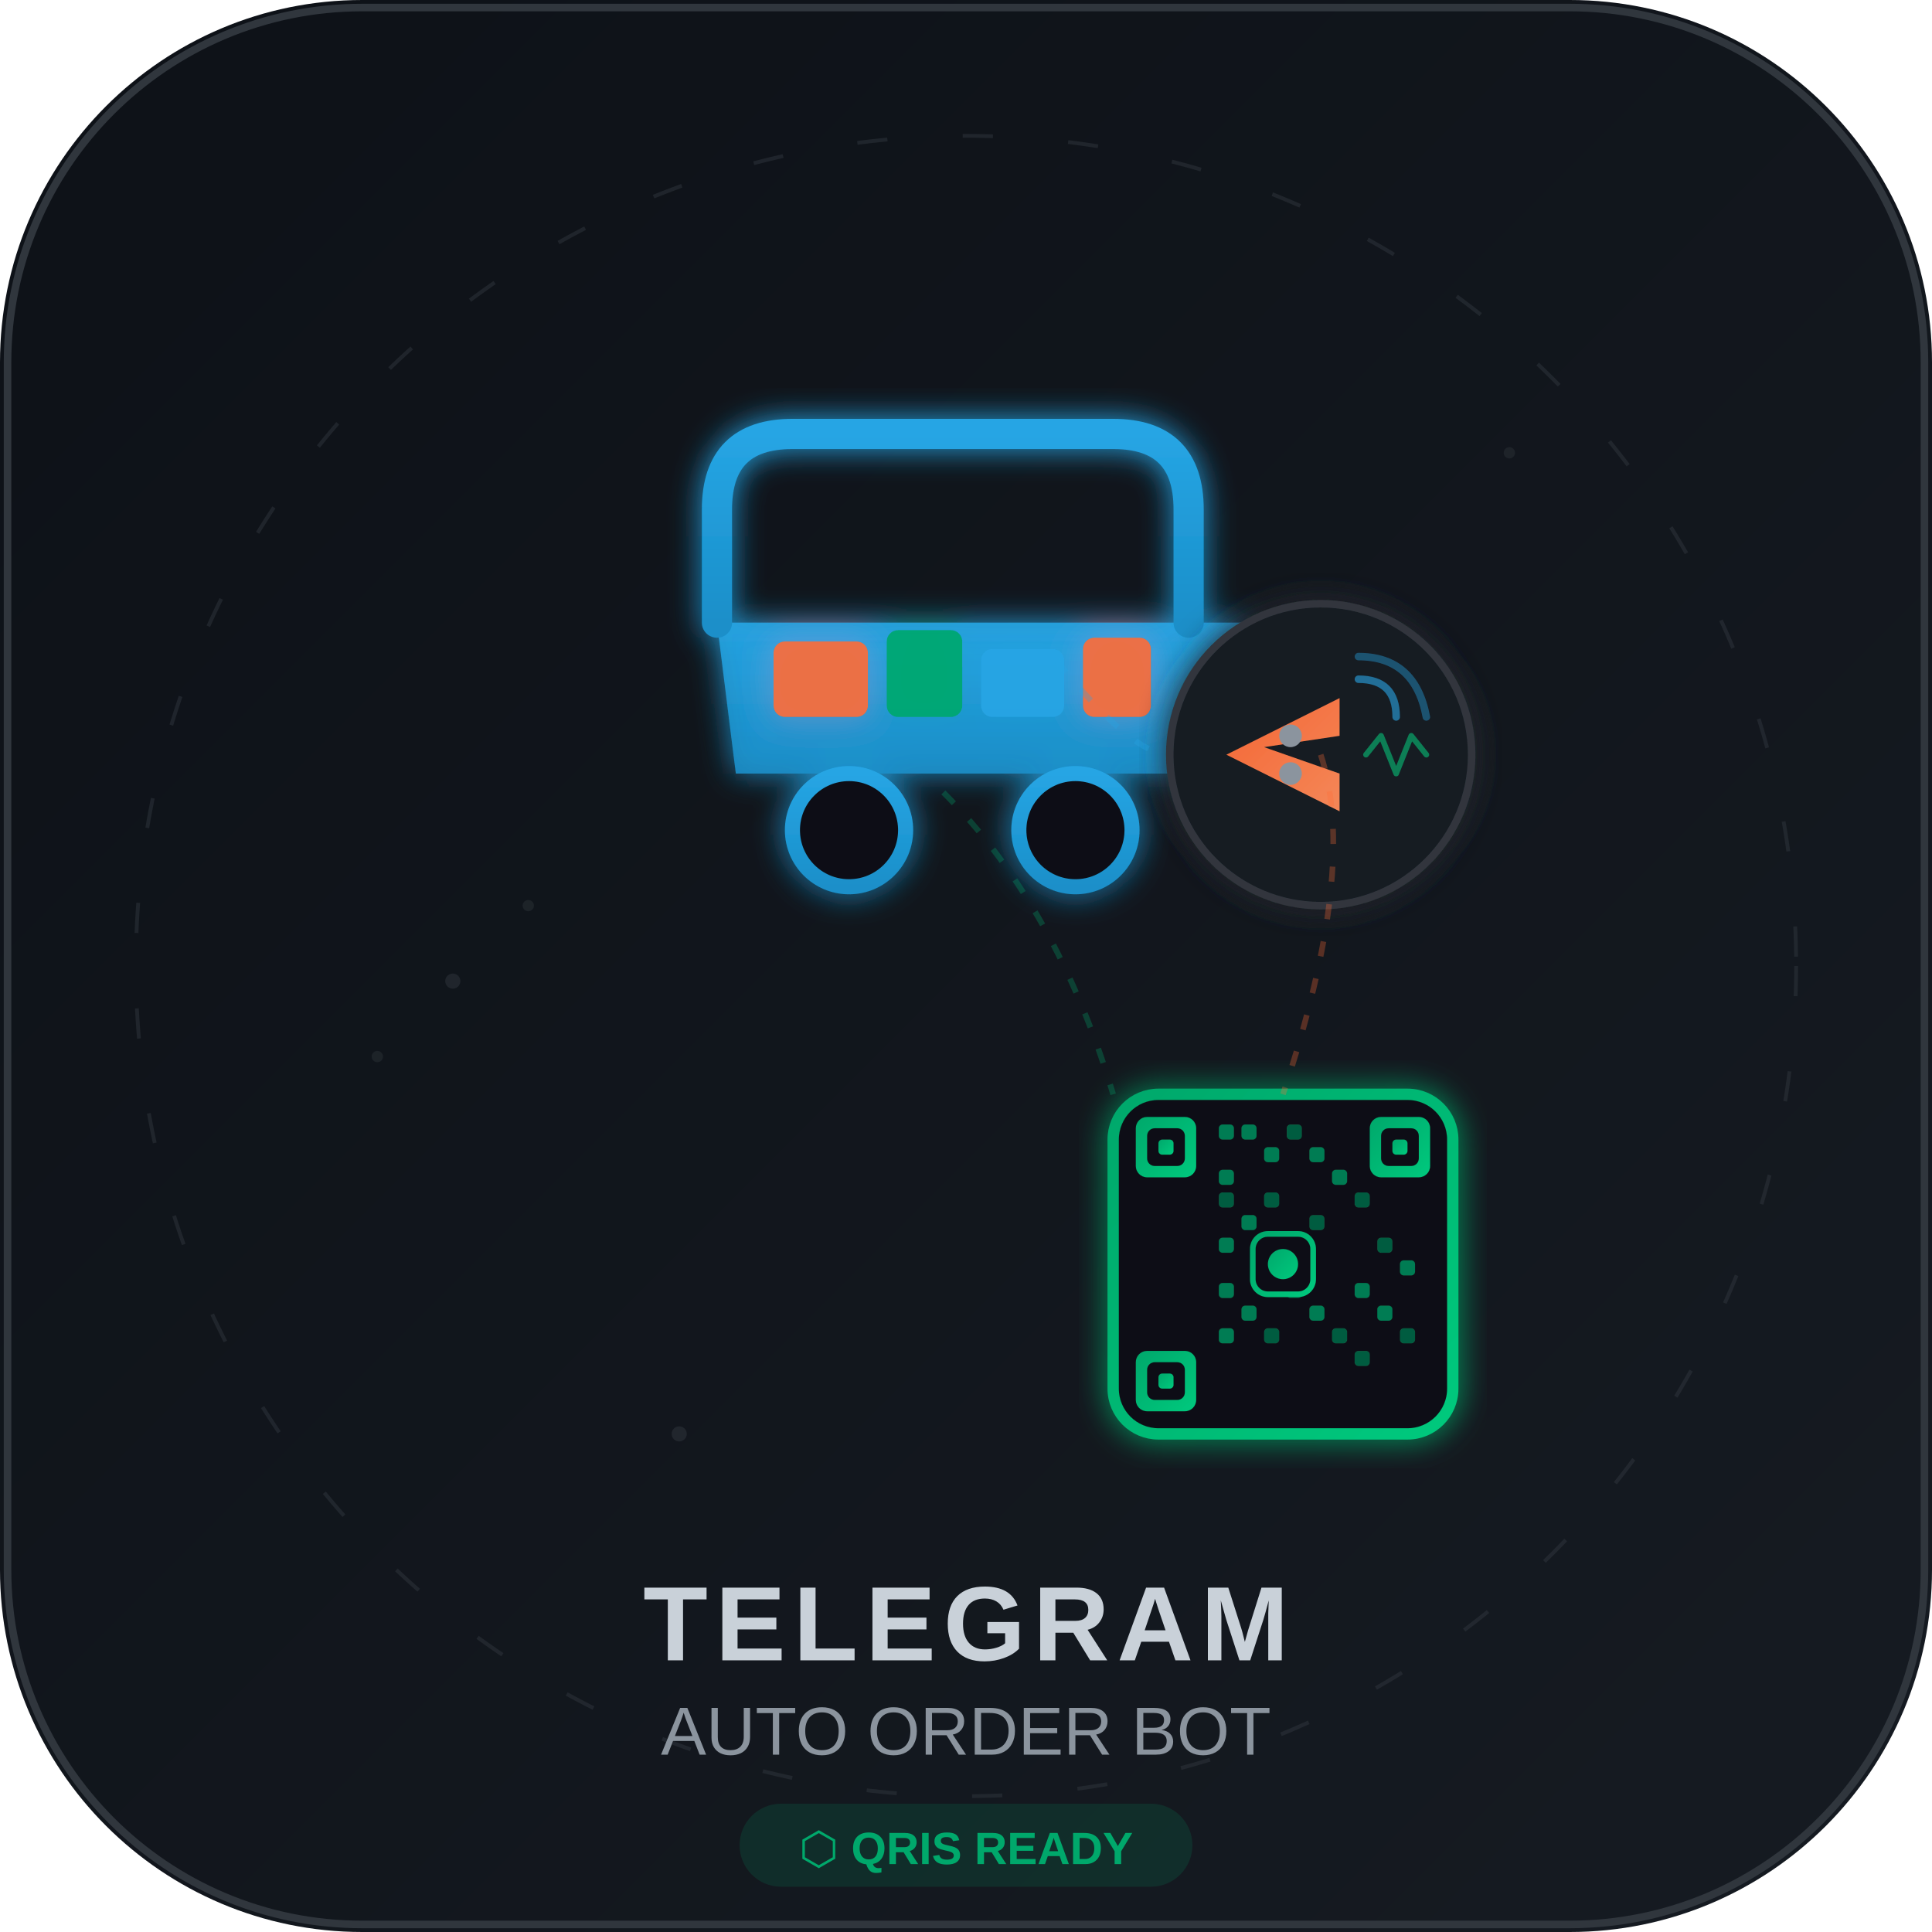
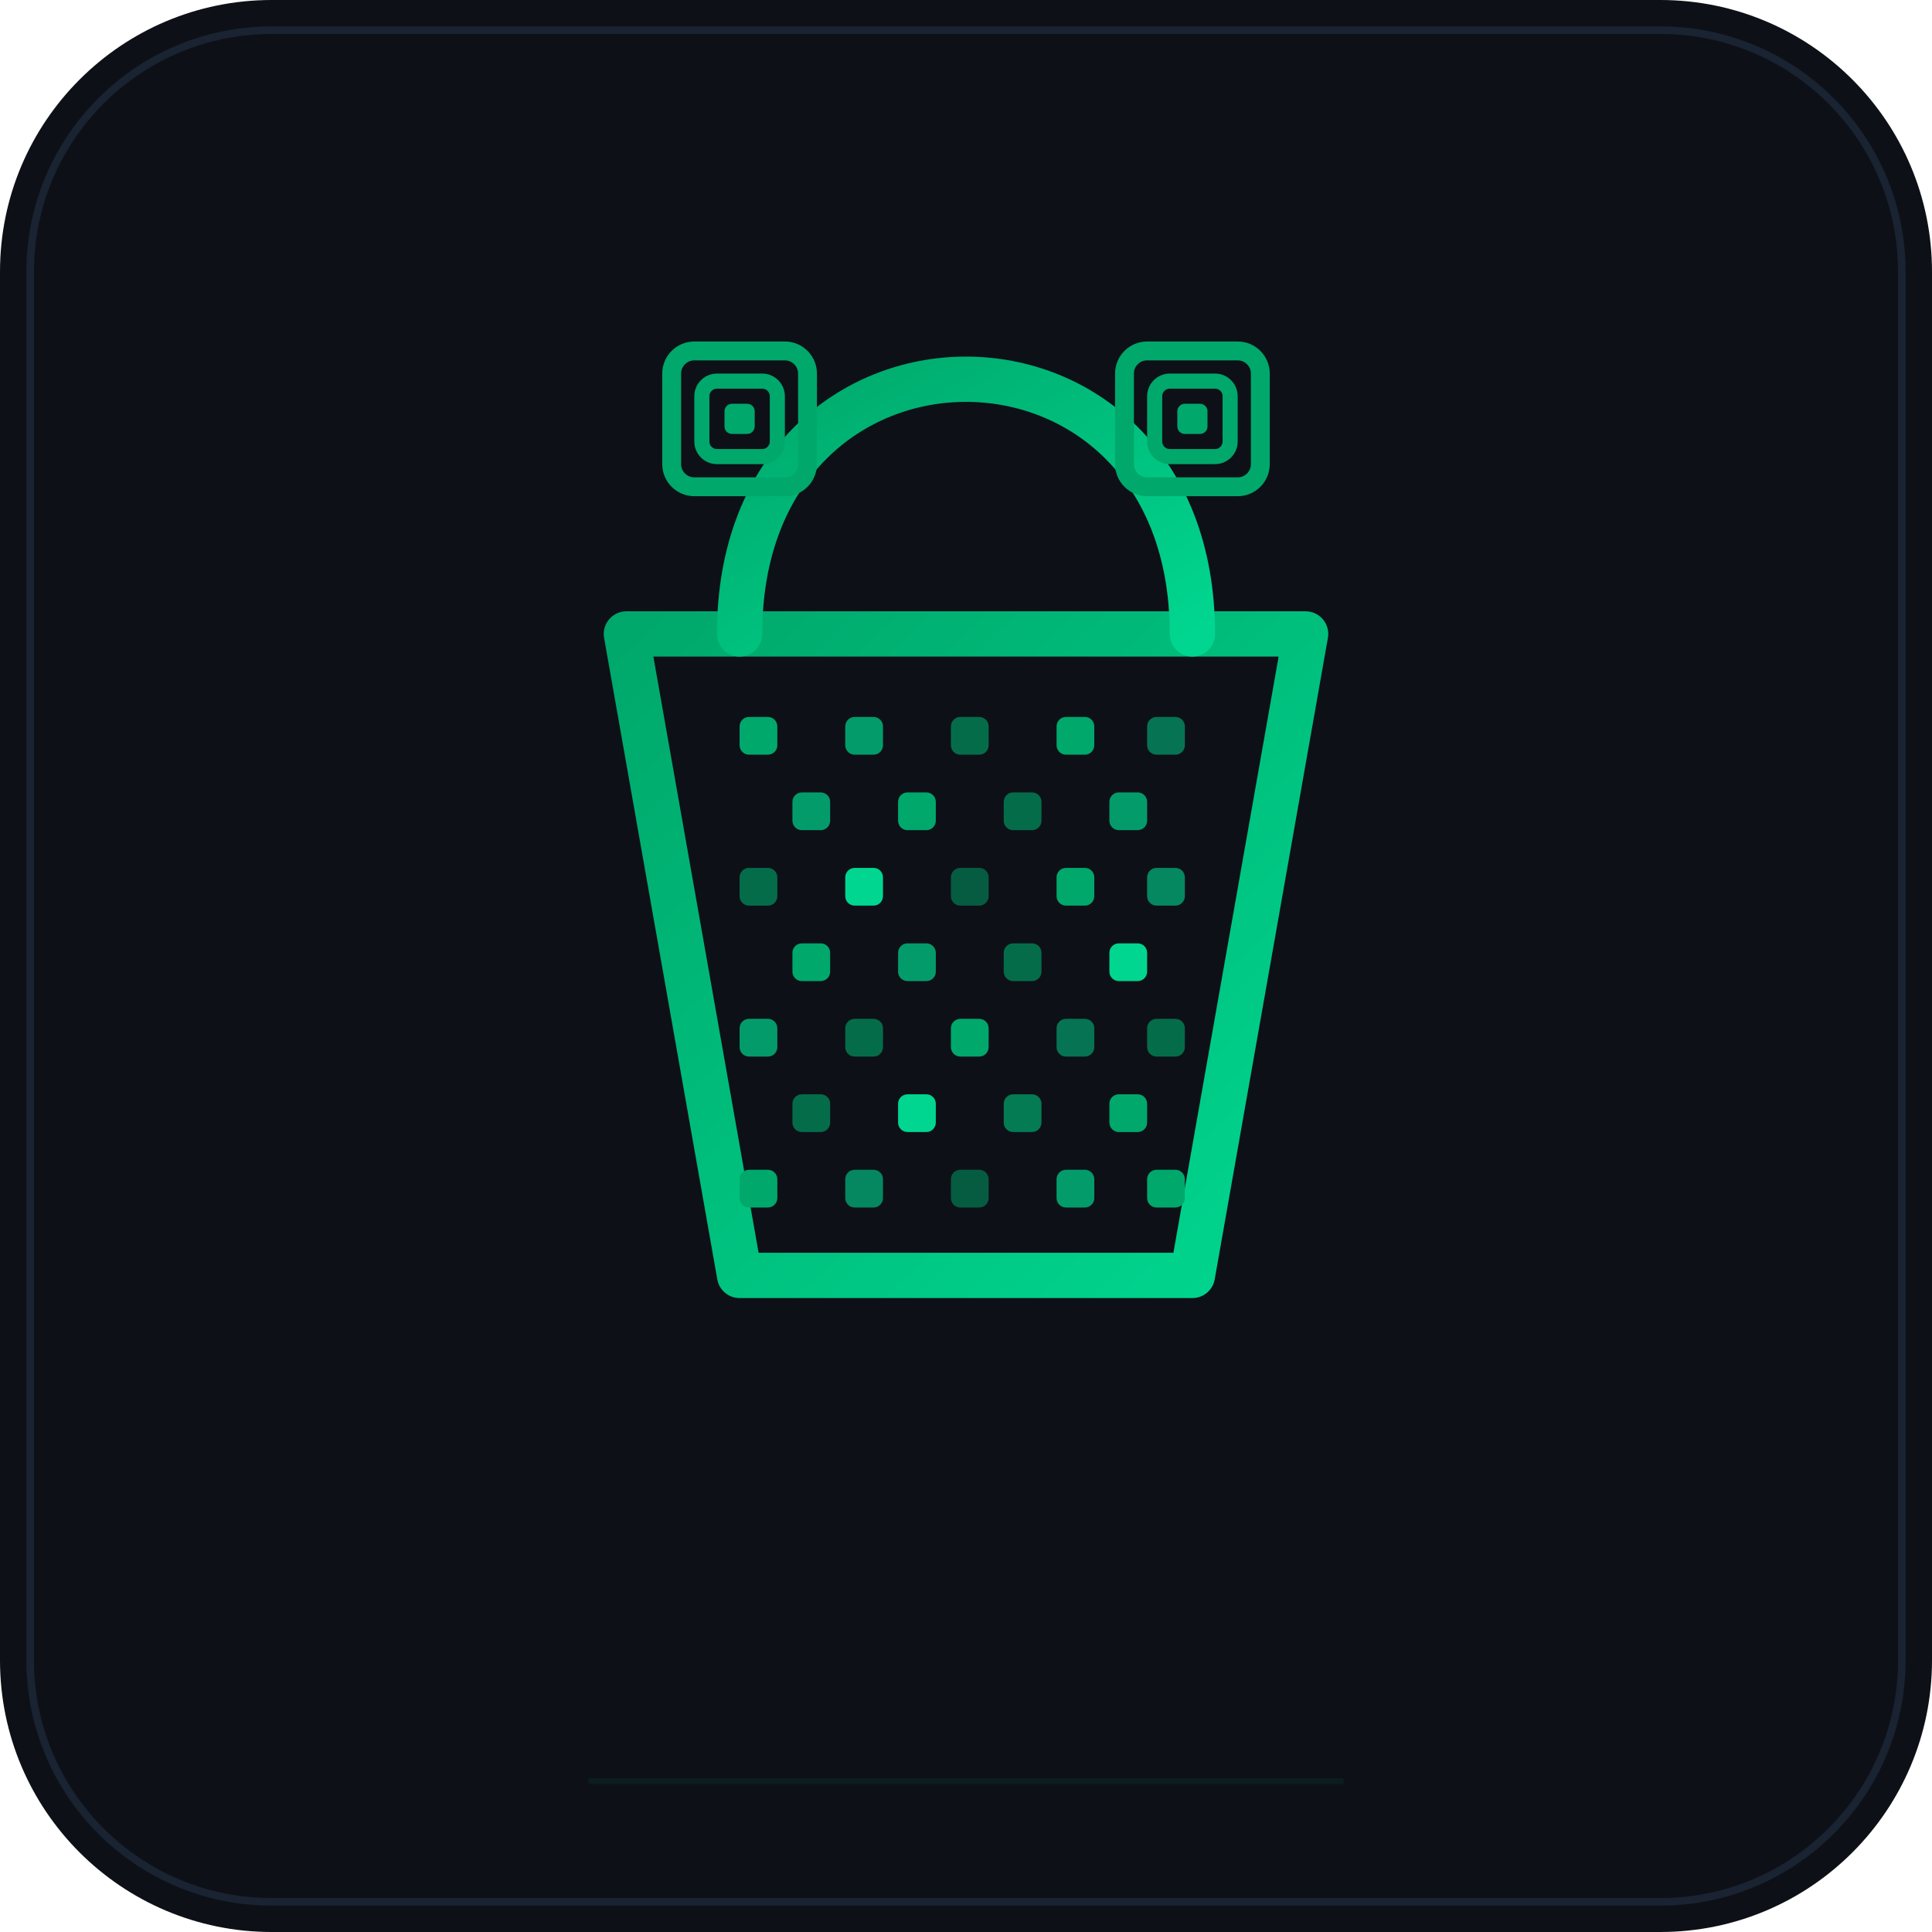
<svg xmlns="http://www.w3.org/2000/svg" viewBox="0 0 512 512" width="512" height="512">
  <defs>
-     <linearGradient id="bgGrad" x1="0" y1="0" x2="1" y2="1">
-       <stop offset="0%" stop-color="#0d1117" />
-       <stop offset="100%" stop-color="#161b22" />
+     <linearGradient id="greenGrad" x1="0" y1="0" x2="1" y2="1">
+       <stop offset="0%" stop-color="#00A86B" />
+       <stop offset="100%" stop-color="#00D68F" />
    </linearGradient>
-     <linearGradient id="cartGrad" x1="0" y1="0" x2="0" y2="1">
-       <stop offset="0%" stop-color="#26A5E4" />
-       <stop offset="100%" stop-color="#1a8fc9" />
-     </linearGradient>
-     <linearGradient id="qrGrad" x1="0" y1="0" x2="1" y2="1">
-       <stop offset="0%" stop-color="#00A86B" />
-       <stop offset="100%" stop-color="#00c97d" />
-     </linearGradient>
-     <linearGradient id="accentGrad" x1="0" y1="0" x2="1" y2="1">
-       <stop offset="0%" stop-color="#FF6B35" />
-       <stop offset="100%" stop-color="#ff8c5a" />
-     </linearGradient>
-     <filter id="glow">
-       <feGaussianBlur stdDeviation="4" result="blur" />
-       <feMerge>
-         <feMergeNode in="blur" />
-         <feMergeNode in="SourceGraphic" />
-       </feMerge>
-     </filter>
-     <filter id="glowStrong">
-       <feGaussianBlur stdDeviation="8" result="blur" />
-       <feMerge>
-         <feMergeNode in="blur" />
-         <feMergeNode in="SourceGraphic" />
-       </feMerge>
-     </filter>
  </defs>
-   <rect width="512" height="512" rx="96" fill="url(#bgGrad)" />
-   <rect x="2" y="2" width="508" height="508" rx="94" fill="none" stroke="#30363d" stroke-width="2" />
-   <circle cx="256" cy="256" r="220" fill="none" stroke="#30363d" stroke-width="1" stroke-dasharray="8,20" opacity="0.5" />
-   <g transform="translate(175, 105)" filter="url(#glow)">
-     <path d="M20 100 L140 100 L155 60 L15 60 Z" fill="url(#cartGrad)" opacity="0.9" />
-     <path d="M15 60 L15 30 Q15 10 35 10 L120 10 Q140 10 140 30 L140 60" fill="none" stroke="url(#cartGrad)" stroke-width="8" stroke-linecap="round" />
-     <circle cx="50" cy="115" r="15" fill="#0d1117" stroke="url(#cartGrad)" stroke-width="4" />
-     <circle cx="110" cy="115" r="15" fill="#0d1117" stroke="url(#cartGrad)" stroke-width="4" />
-     <rect x="30" y="65" width="25" height="20" rx="3" fill="#FF6B35" opacity="0.9" />
-     <rect x="60" y="62" width="20" height="23" rx="3" fill="#00A86B" opacity="0.9" />
-     <rect x="85" y="67" width="22" height="18" rx="3" fill="#26A5E4" opacity="0.9" />
-     <rect x="112" y="64" width="18" height="21" rx="3" fill="#FF6B35" opacity="0.9" />
+   <rect width="512" height="512" rx="72" fill="#0d1117" />
+   <rect x="8" y="8" width="496" height="496" rx="64" fill="none" stroke="#1a2332" stroke-width="2" />
+   <g transform="translate(256, 248)">
+     <path d="M-90,-80 L90,-80 L60,90 L-60,90 Z" fill="none" stroke="url(#greenGrad)" stroke-width="12" stroke-linejoin="round" />
+     <line x1="-60" y1="90" x2="60" y2="90" stroke="url(#greenGrad)" stroke-width="14" stroke-linecap="round" />
+     <path d="M-60,-80 C-60,-170 60,-170 60,-80" fill="none" stroke="url(#greenGrad)" stroke-width="12" stroke-linecap="round" />
+     <rect x="-78" y="-155" width="36" height="36" rx="6" fill="none" stroke="#00A86B" stroke-width="5" />
+     <rect x="-70" y="-147" width="20" height="20" rx="4" fill="none" stroke="#00A86B" stroke-width="4" />
+     <rect x="-64" y="-141" width="8" height="8" rx="2" fill="#00A86B" />
+     <rect x="42" y="-155" width="36" height="36" rx="6" fill="none" stroke="#00A86B" stroke-width="5" />
+     <rect x="50" y="-147" width="20" height="20" rx="4" fill="none" stroke="#00A86B" stroke-width="4" />
+     <rect x="56" y="-141" width="8" height="8" rx="2" fill="#00A86B" />
+     <rect x="-60" y="-58" width="10" height="10" rx="2.5" fill="#00A86B" />
+     <rect x="-32" y="-58" width="10" height="10" rx="2.5" fill="#00D68F" opacity="0.7" />
+     <rect x="-4" y="-58" width="10" height="10" rx="2.5" fill="#00A86B" opacity="0.6" />
+     <rect x="24" y="-58" width="10" height="10" rx="2.5" fill="#00A86B" />
+     <rect x="48" y="-58" width="10" height="10" rx="2.5" fill="#00D68F" opacity="0.5" />
+     <rect x="-46" y="-38" width="10" height="10" rx="2.5" fill="#00D68F" opacity="0.7" />
+     <rect x="-18" y="-38" width="10" height="10" rx="2.5" fill="#00A86B" />
+     <rect x="10" y="-38" width="10" height="10" rx="2.5" fill="#00A86B" opacity="0.6" />
+     <rect x="38" y="-38" width="10" height="10" rx="2.5" fill="#00D68F" opacity="0.7" />
+     <rect x="-60" y="-18" width="10" height="10" rx="2.5" fill="#00A86B" opacity="0.6" />
+     <rect x="-32" y="-18" width="10" height="10" rx="2.5" fill="#00D68F" />
+     <rect x="-4" y="-18" width="10" height="10" rx="2.5" fill="#00A86B" opacity="0.5" />
+     <rect x="24" y="-18" width="10" height="10" rx="2.5" fill="#00A86B" />
+     <rect x="48" y="-18" width="10" height="10" rx="2.5" fill="#00D68F" opacity="0.6" />
+     <rect x="-46" y="2" width="10" height="10" rx="2.5" fill="#00A86B" />
+     <rect x="-18" y="2" width="10" height="10" rx="2.5" fill="#00D68F" opacity="0.7" />
+     <rect x="10" y="2" width="10" height="10" rx="2.5" fill="#00A86B" opacity="0.6" />
+     <rect x="38" y="2" width="10" height="10" rx="2.5" fill="#00D68F" />
+     <rect x="-60" y="22" width="10" height="10" rx="2.5" fill="#00D68F" opacity="0.7" />
+     <rect x="-32" y="22" width="10" height="10" rx="2.5" fill="#00A86B" opacity="0.6" />
+     <rect x="-4" y="22" width="10" height="10" rx="2.5" fill="#00A86B" />
+     <rect x="24" y="22" width="10" height="10" rx="2.5" fill="#00D68F" opacity="0.5" />
+     <rect x="48" y="22" width="10" height="10" rx="2.5" fill="#00A86B" opacity="0.6" />
+     <rect x="-46" y="42" width="10" height="10" rx="2.5" fill="#00A86B" opacity="0.6" />
+     <rect x="-18" y="42" width="10" height="10" rx="2.5" fill="#00D68F" />
+     <rect x="10" y="42" width="10" height="10" rx="2.5" fill="#00A86B" opacity="0.7" />
+     <rect x="38" y="42" width="10" height="10" rx="2.5" fill="#00A86B" />
+     <rect x="-60" y="62" width="10" height="10" rx="2.5" fill="#00A86B" />
+     <rect x="-32" y="62" width="10" height="10" rx="2.5" fill="#00D68F" opacity="0.6" />
+     <rect x="-4" y="62" width="10" height="10" rx="2.5" fill="#00A86B" opacity="0.5" />
+     <rect x="24" y="62" width="10" height="10" rx="2.5" fill="#00D68F" opacity="0.7" />
+     <rect x="48" y="62" width="10" height="10" rx="2.5" fill="#00A86B" />
  </g>
-   <g transform="translate(295, 290)" filter="url(#glow)">
-     <rect x="0" y="0" width="90" height="90" rx="12" fill="#0d1117" stroke="url(#qrGrad)" stroke-width="3" />
-     <rect x="6" y="6" width="16" height="16" rx="3" fill="url(#qrGrad)" />
-     <rect x="9" y="9" width="10" height="10" rx="2" fill="#0d1117" />
-     <rect x="12" y="12" width="4" height="4" rx="1" fill="url(#qrGrad)" />
-     <rect x="68" y="6" width="16" height="16" rx="3" fill="url(#qrGrad)" />
-     <rect x="71" y="9" width="10" height="10" rx="2" fill="#0d1117" />
-     <rect x="74" y="12" width="4" height="4" rx="1" fill="url(#qrGrad)" />
-     <rect x="6" y="68" width="16" height="16" rx="3" fill="url(#qrGrad)" />
-     <rect x="9" y="71" width="10" height="10" rx="2" fill="#0d1117" />
-     <rect x="12" y="74" width="4" height="4" rx="1" fill="url(#qrGrad)" />
-     <rect x="28" y="8" width="4" height="4" rx="1" fill="#00A86B" opacity="0.7" />
-     <rect x="34" y="8" width="4" height="4" rx="1" fill="#00A86B" opacity="0.7" />
-     <rect x="40" y="14" width="4" height="4" rx="1" fill="#00A86B" opacity="0.7" />
-     <rect x="28" y="20" width="4" height="4" rx="1" fill="#00A86B" opacity="0.7" />
-     <rect x="46" y="8" width="4" height="4" rx="1" fill="#00A86B" opacity="0.5" />
-     <rect x="52" y="14" width="4" height="4" rx="1" fill="#00A86B" opacity="0.7" />
-     <rect x="28" y="26" width="4" height="4" rx="1" fill="#00A86B" opacity="0.5" />
-     <rect x="34" y="32" width="4" height="4" rx="1" fill="#00A86B" opacity="0.7" />
-     <rect x="28" y="38" width="4" height="4" rx="1" fill="#00A86B" opacity="0.7" />
-     <rect x="40" y="26" width="4" height="4" rx="1" fill="#00A86B" opacity="0.5" />
-     <rect x="52" y="32" width="4" height="4" rx="1" fill="#00A86B" opacity="0.5" />
-     <rect x="46" y="38" width="4" height="4" rx="1" fill="#00A86B" opacity="0.7" />
-     <rect x="58" y="20" width="4" height="4" rx="1" fill="#00A86B" opacity="0.7" />
-     <rect x="64" y="26" width="4" height="4" rx="1" fill="#00A86B" opacity="0.5" />
-     <rect x="28" y="50" width="4" height="4" rx="1" fill="#00A86B" opacity="0.7" />
-     <rect x="40" y="44" width="4" height="4" rx="1" fill="#00A86B" opacity="0.5" />
-     <rect x="34" y="56" width="4" height="4" rx="1" fill="#00A86B" opacity="0.7" />
-     <rect x="46" y="50" width="4" height="4" rx="1" fill="#00A86B" opacity="0.5" />
-     <rect x="28" y="62" width="4" height="4" rx="1" fill="#00A86B" opacity="0.7" />
-     <rect x="52" y="56" width="4" height="4" rx="1" fill="#00A86B" opacity="0.7" />
-     <rect x="40" y="62" width="4" height="4" rx="1" fill="#00A86B" opacity="0.5" />
-     <rect x="64" y="50" width="4" height="4" rx="1" fill="#00A86B" opacity="0.7" />
-     <rect x="58" y="62" width="4" height="4" rx="1" fill="#00A86B" opacity="0.5" />
-     <rect x="64" y="68" width="4" height="4" rx="1" fill="#00A86B" opacity="0.5" />
-     <rect x="70" y="38" width="4" height="4" rx="1" fill="#00A86B" opacity="0.5" />
-     <rect x="76" y="44" width="4" height="4" rx="1" fill="#00A86B" opacity="0.7" />
-     <rect x="70" y="56" width="4" height="4" rx="1" fill="#00A86B" opacity="0.7" />
-     <rect x="76" y="62" width="4" height="4" rx="1" fill="#00A86B" opacity="0.5" />
-     <rect x="37" y="37" width="16" height="16" rx="4" fill="#0d1117" stroke="url(#qrGrad)" stroke-width="1.5" />
-     <circle cx="45" cy="45" r="4" fill="url(#qrGrad)" />
-   </g>
-   <g transform="translate(310, 160)" filter="url(#glow)">
-     <circle cx="40" cy="40" r="40" fill="#161b22" stroke="#30363d" stroke-width="2" />
-     <path d="M15 40 L45 25 L45 35 L25 38 L45 45 L45 55 Z" fill="url(#accentGrad)" opacity="0.95" />
-     <path d="M50 20 Q60 20 60 30" fill="none" stroke="#26A5E4" stroke-width="2" stroke-linecap="round" opacity="0.6" />
-     <path d="M50 14 Q65 14 68 30" fill="none" stroke="#26A5E4" stroke-width="2" stroke-linecap="round" opacity="0.4" />
-     <circle cx="32" cy="35" r="3" fill="#8b949e" />
-     <circle cx="32" cy="45" r="3" fill="#8b949e" />
-     <path d="M52 40 L56 35 L60 45 L64 35 L68 40" fill="none" stroke="#00A86B" stroke-width="1.5" stroke-linecap="round" stroke-linejoin="round" opacity="0.7" />
-   </g>
-   <g opacity="0.3">
-     <path d="M250 210 Q280 240 295 290" fill="none" stroke="#00A86B" stroke-width="1.5" stroke-dasharray="4,6" />
-     <path d="M280 175 Q300 200 310 200" fill="none" stroke="#26A5E4" stroke-width="1.5" stroke-dasharray="4,6" />
-     <path d="M350 200 Q360 230 340 290" fill="none" stroke="#FF6B35" stroke-width="1.5" stroke-dasharray="4,6" />
-   </g>
-   <circle cx="120" cy="260" r="2" fill="#30363d" opacity="0.5" />
-   <circle cx="140" cy="240" r="1.5" fill="#30363d" opacity="0.4" />
-   <circle cx="100" cy="280" r="1.5" fill="#30363d" opacity="0.4" />
-   <circle cx="180" cy="380" r="2" fill="#30363d" opacity="0.5" />
-   <circle cx="400" cy="120" r="1.5" fill="#30363d" opacity="0.4" />
-   <text x="256" y="440" text-anchor="middle" font-family="'Segoe UI', Arial, Helvetica, sans-serif" font-size="28" font-weight="700" fill="#c9d1d9" letter-spacing="2">
-     TELEGRAM
-   </text>
-   <text x="256" y="465" text-anchor="middle" font-family="'Segoe UI', Arial, Helvetica, sans-serif" font-size="18" font-weight="400" fill="#8b949e">
-     AUTO ORDER BOT
-   </text>
-   <rect x="196" y="478" width="120" height="22" rx="11" fill="#00A86B" opacity="0.15" />
-   <text x="256" y="494" text-anchor="middle" font-family="'Segoe UI', Arial, Helvetica, sans-serif" font-size="12" font-weight="600" fill="#00A86B">
-     ⬡ QRIS READY
-   </text>
+   <line x1="156" y1="472" x2="356" y2="472" stroke="#00A86B" stroke-width="1.5" opacity="0.08" />
</svg>
